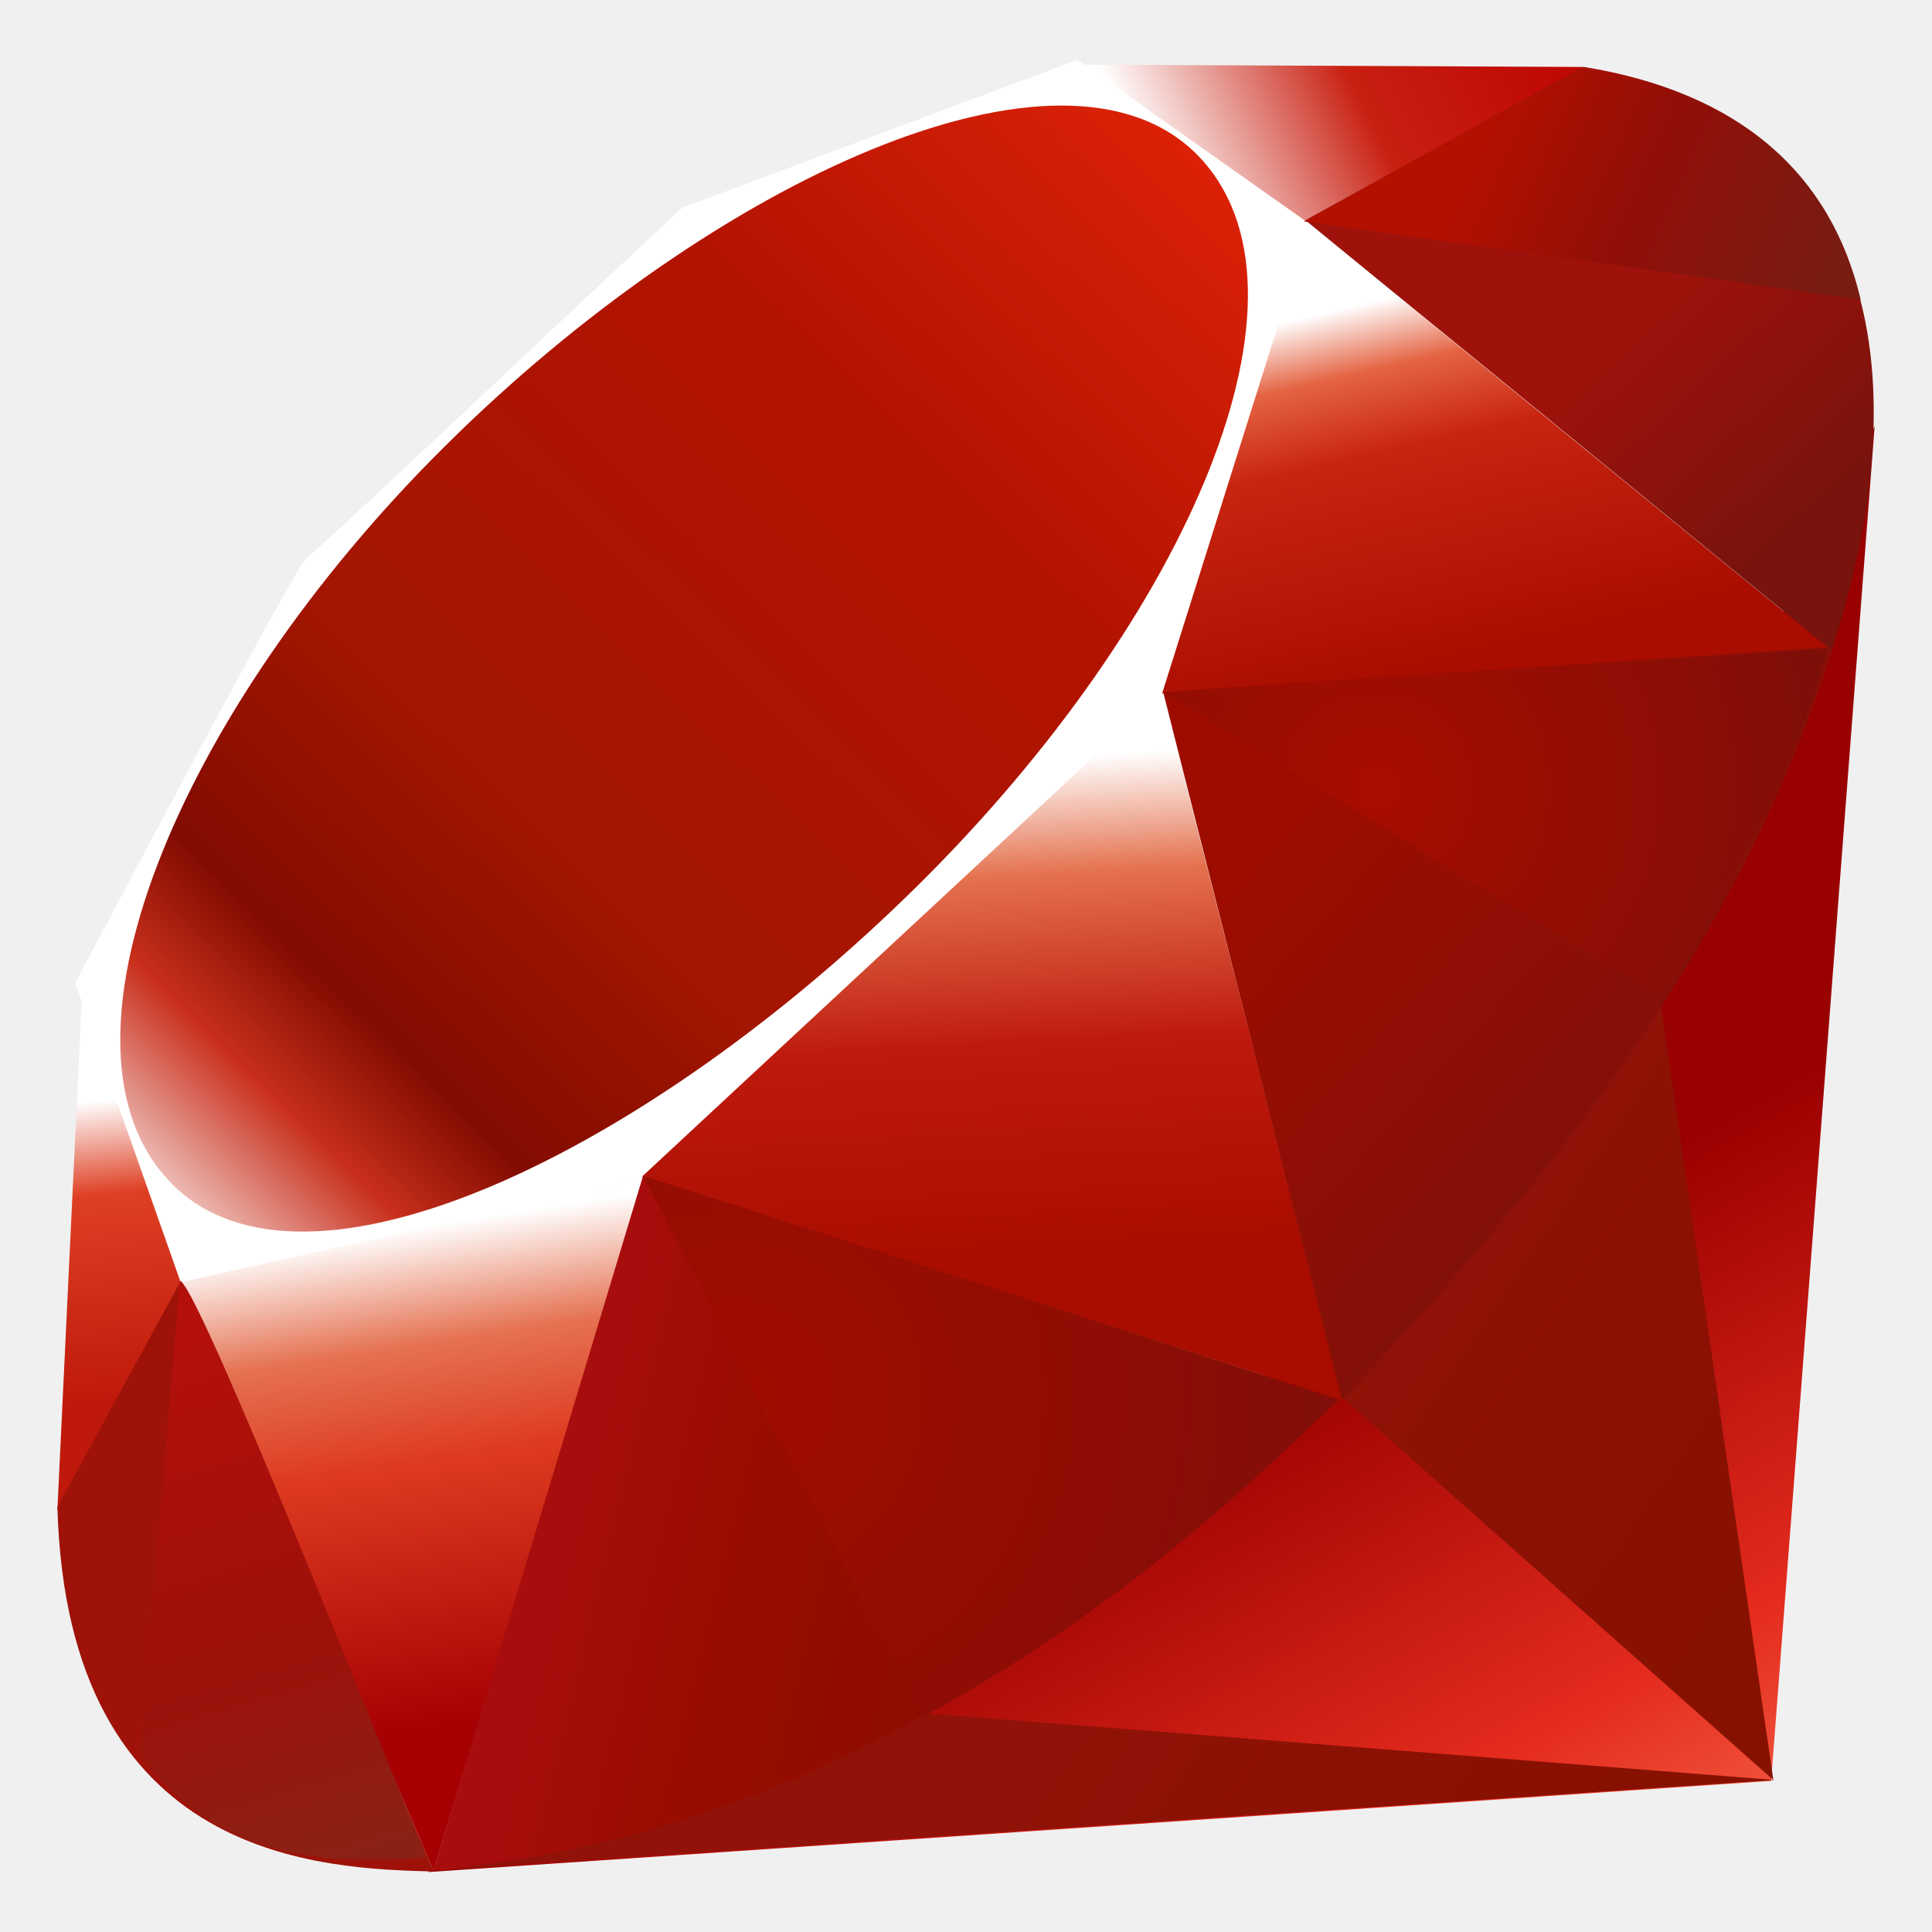
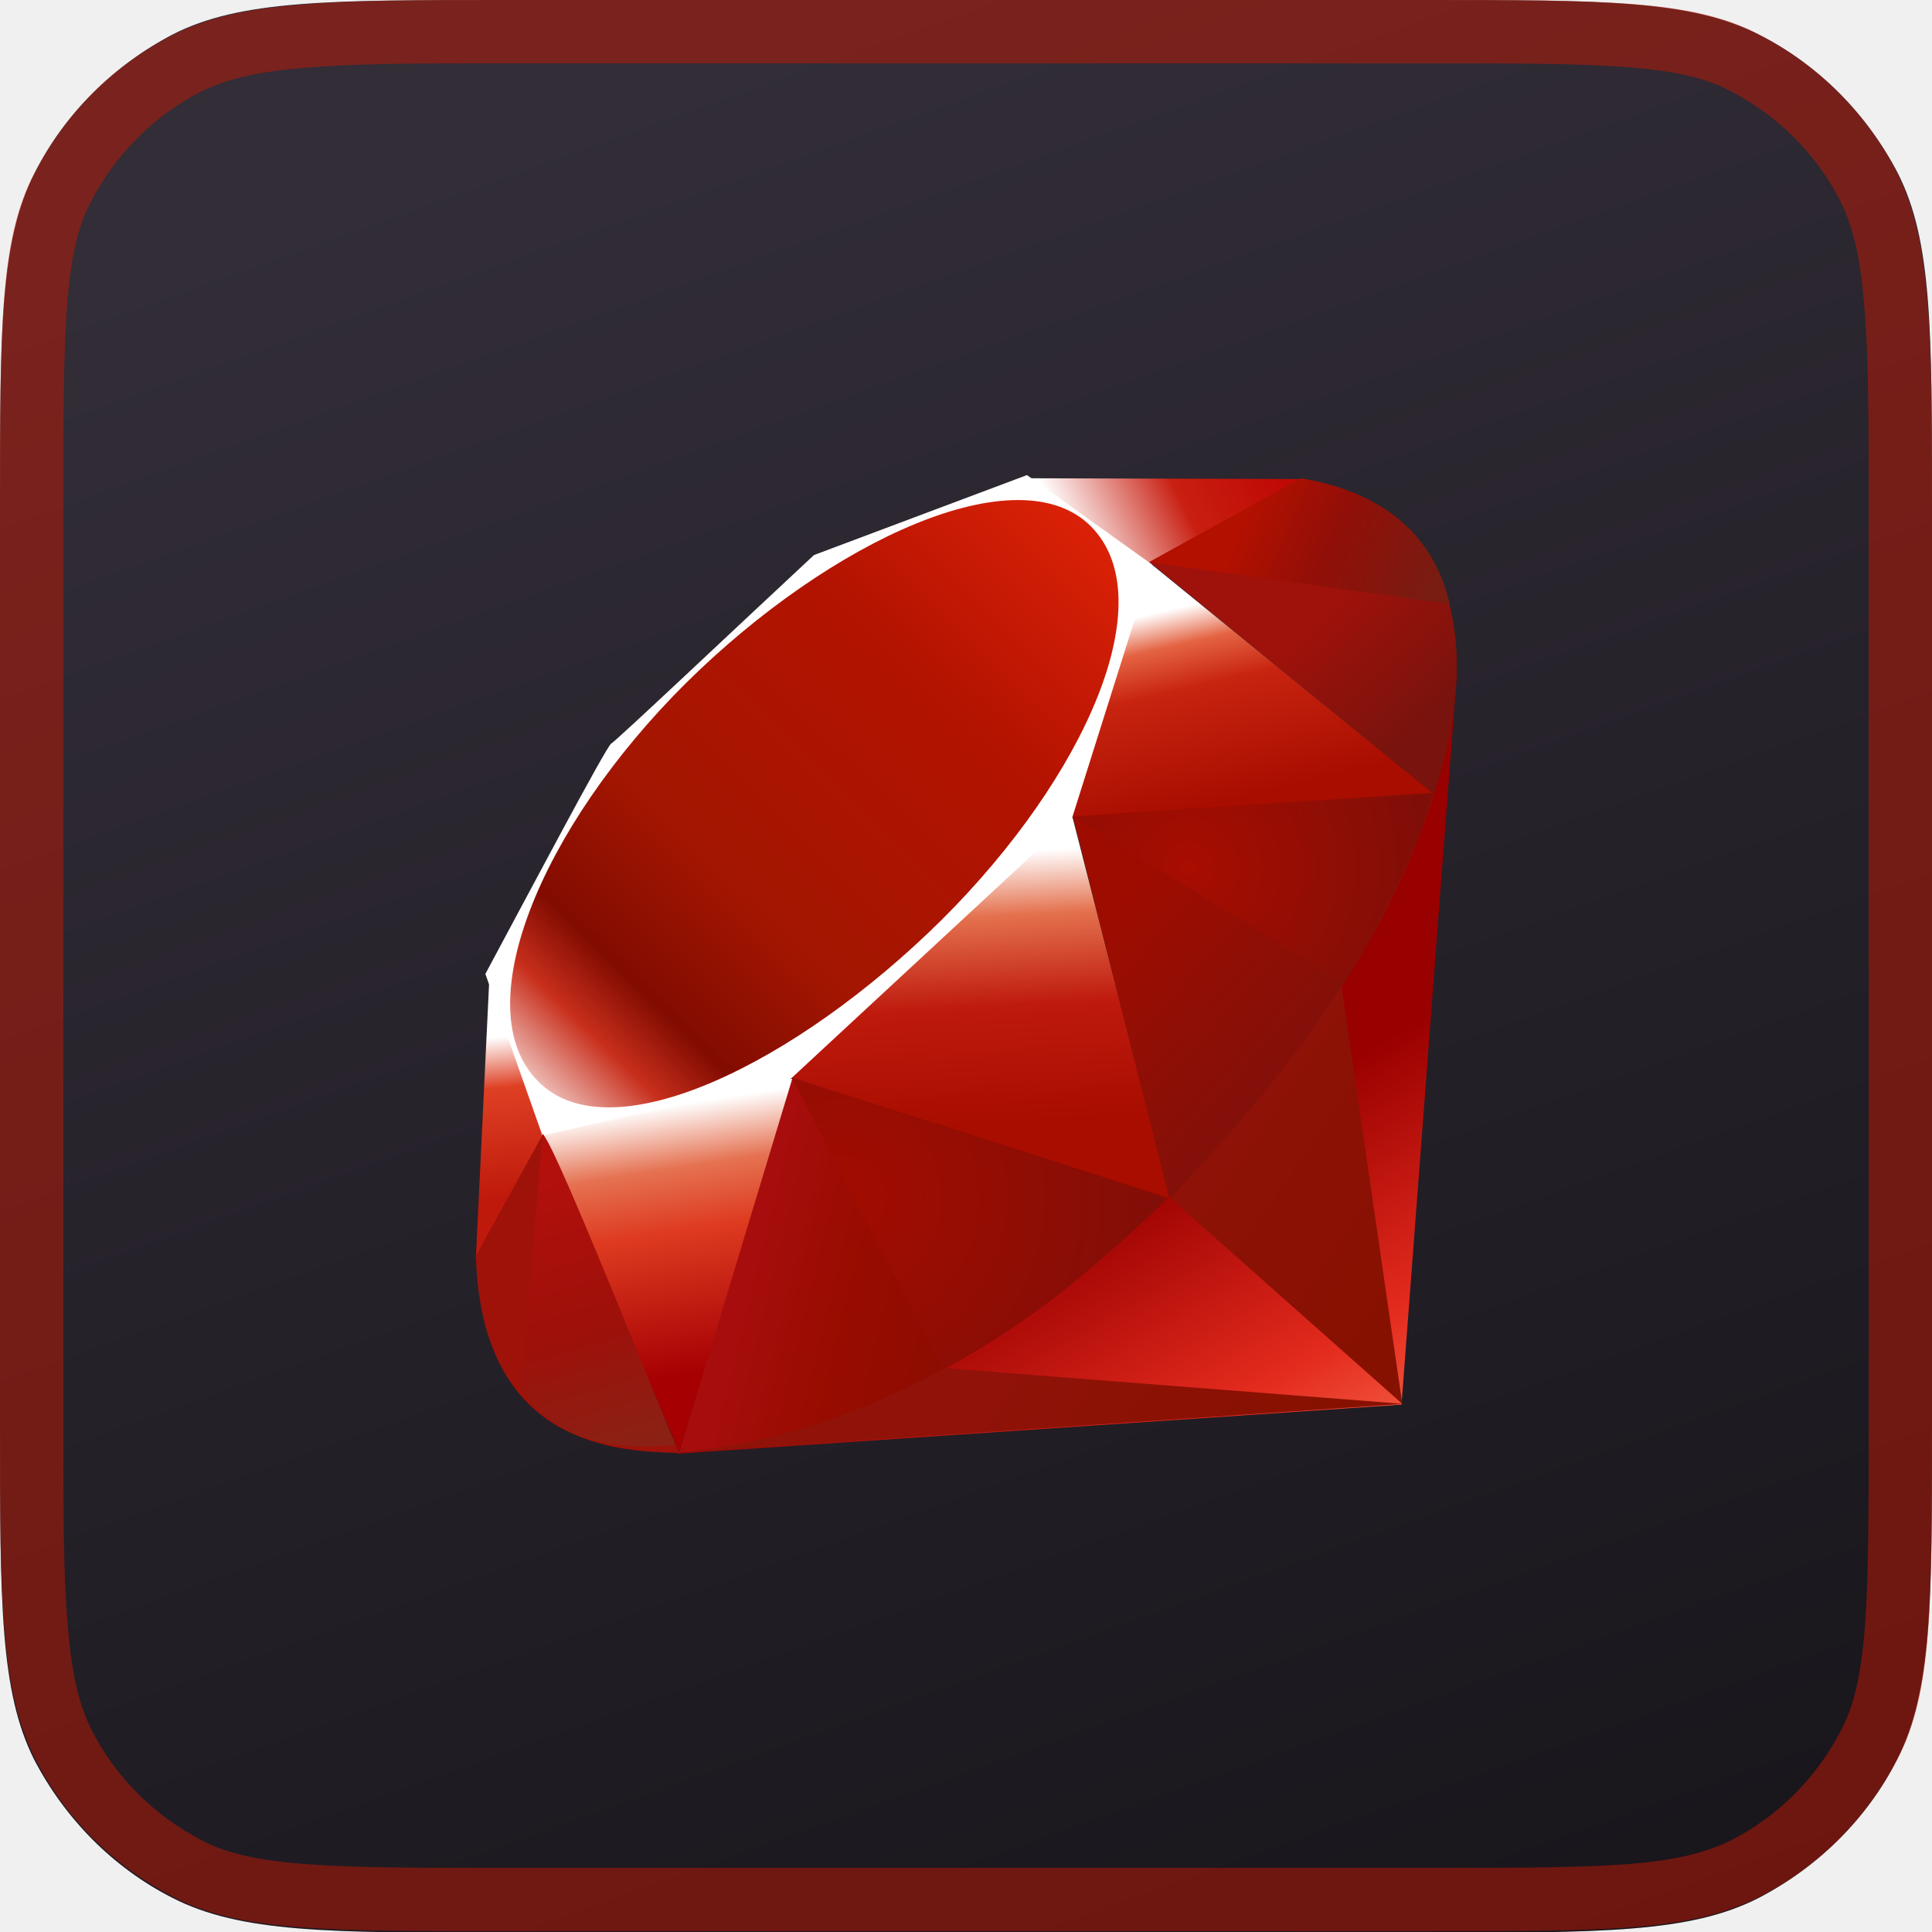
- <svg xmlns="http://www.w3.org/2000/svg" viewBox="0 0 128 128">
-   <linearGradient id="ruby-original-a" gradientUnits="userSpaceOnUse" x1="157.08" y1="2382.05" x2="131.682" y2="2426.892" gradientTransform="matrix(1 0 0 -1 -47.5 2517)">
-     <stop offset="0" stop-color="#FB7655" />
-     <stop offset="0" stop-color="#FB7655" />
-     <stop offset=".41" stop-color="#E42B1E" />
-     <stop offset=".99" stop-color="#900" />
-     <stop offset="1" stop-color="#900" />
+ <svg xmlns="http://www.w3.org/2000/svg" version="1.1" id="Layer_1" x="0px" y="0px" viewBox="0 0 244 244" style="enable-background:new 0 0 244 244;" xml:space="preserve">
+   <style type="text/css">
+ 	.st0{fill:url(#SVGID_1_);}
+ 	.st1{fill:url(#SVGID_00000118369911698241899220000010165564815091557802_);}
+ 	.st2{fill:none;stroke:#C31904;stroke-width:8;stroke-opacity:0.5;}
+ 	.st3{fill-rule:evenodd;clip-rule:evenodd;fill:url(#SVGID_00000119840606600657753370000000842966791239511471_);}
+ 	.st4{fill-rule:evenodd;clip-rule:evenodd;fill:url(#SVGID_00000020384577978801402670000001061583368711336617_);}
+ 	.st5{fill-rule:evenodd;clip-rule:evenodd;fill:url(#SVGID_00000147188307286450316510000006364742869793557399_);}
+ 	.st6{fill-rule:evenodd;clip-rule:evenodd;fill:url(#SVGID_00000014633291594389024380000001140012974302141606_);}
+ 	.st7{fill-rule:evenodd;clip-rule:evenodd;fill:url(#SVGID_00000115511754399588068060000001215115756995533977_);}
+ 	.st8{fill-rule:evenodd;clip-rule:evenodd;fill:url(#SVGID_00000144301284563359660250000011786815553803019907_);}
+ 	.st9{fill-rule:evenodd;clip-rule:evenodd;fill:url(#SVGID_00000101803645698355920580000014578808865478990997_);}
+ 	.st10{fill-rule:evenodd;clip-rule:evenodd;fill:url(#SVGID_00000032612271560955959620000014390724062466358443_);}
+ 	.st11{fill-rule:evenodd;clip-rule:evenodd;fill:#FFFFFF;}
+ 	.st12{fill-rule:evenodd;clip-rule:evenodd;fill:url(#SVGID_00000095306402458599447270000009413985874711327883_);}
+ 	.st13{fill-rule:evenodd;clip-rule:evenodd;fill:url(#SVGID_00000075877142647491346570000010842464254842743478_);}
+ 	.st14{fill-rule:evenodd;clip-rule:evenodd;fill:url(#SVGID_00000090254083776023404420000011053053822056805295_);}
+ 	.st15{fill-rule:evenodd;clip-rule:evenodd;fill:url(#SVGID_00000129901792693965131610000013571783555858522284_);}
+ 	.st16{fill-rule:evenodd;clip-rule:evenodd;fill:#9E1209;}
+ 	.st17{fill-rule:evenodd;clip-rule:evenodd;fill:url(#SVGID_00000066485985307031091290000006124710071376963232_);}
+ 	.st18{fill-rule:evenodd;clip-rule:evenodd;fill:url(#SVGID_00000032614290653555003490000011226150542309471644_);}
+ 	.st19{fill-rule:evenodd;clip-rule:evenodd;fill:url(#SVGID_00000168113722709189261940000007903315498719706045_);}
+ 	.st20{fill-rule:evenodd;clip-rule:evenodd;fill:url(#SVGID_00000069358974968100680650000002614701613847373195_);}
+ </style>
+   <g>
+     <linearGradient id="SVGID_1_" gradientUnits="userSpaceOnUse" x1="87.459" y1="246.548" x2="164.274" y2="14.042" gradientTransform="matrix(1 0 0 -1 0 264)">
+       <stop offset="0" style="stop-color:#FFFFFF" />
+       <stop offset="1" style="stop-color:#D7D7D7" />
+     </linearGradient>
+     <path class="st0" d="M0,64c0-22.4,0-33.6,4.4-42.2c3.8-7.5,10-13.6,17.5-17.5C30.4,0,41.6,0,64,0h116c22.4,0,33.6,0,42.2,4.4   c7.5,3.8,13.6,10,17.5,17.5C244,30.4,244,41.6,244,64v116c0,22.4,0,33.6-4.4,42.2c-3.8,7.5-10,13.6-17.5,17.5   c-8.6,4.4-19.8,4.4-42.2,4.4H64c-22.4,0-33.6,0-42.2-4.4c-7.5-3.8-13.6-10-17.5-17.5C0,213.6,0,202.4,0,180V64z" />
+     <linearGradient id="SVGID_00000139269428707569954510000000220115378750026419_" gradientUnits="userSpaceOnUse" x1="82.151" y1="253.503" x2="170.919" y2="5.118" gradientTransform="matrix(1 0 0 -1 0 264)">
+       <stop offset="0" style="stop-color:#322D37" />
+       <stop offset="1" style="stop-color:#18151B" />
+     </linearGradient>
+     <path style="fill:url(#SVGID_00000139269428707569954510000000220115378750026419_);" d="M0,64c0-22.4,0-33.6,4.4-42.2   c3.8-7.5,10-13.6,17.5-17.5C30.4,0,41.6,0,64,0h116c22.4,0,33.6,0,42.2,4.4c7.5,3.8,13.6,10,17.5,17.5C244,30.4,244,41.6,244,64   v116c0,22.4,0,33.6-4.4,42.2c-3.8,7.5-10,13.6-17.5,17.5c-8.6,4.4-19.8,4.4-42.2,4.4H64c-22.4,0-33.6,0-42.2-4.4   c-7.5-3.8-13.6-10-17.5-17.5C0,213.6,0,202.4,0,180V64z" />
+     <path class="st2" d="M4,64c0-11.3,0-19.5,0.5-25.9c0.5-6.4,1.5-10.8,3.4-14.4c3.5-6.8,9-12.3,15.7-15.7c3.6-1.8,8-2.9,14.4-3.4   C44.5,4,52.7,4,64,4h116c11.3,0,19.5,0,25.9,0.5c6.4,0.5,10.8,1.5,14.4,3.4c6.8,3.5,12.3,9,15.7,15.7c1.8,3.6,2.9,8,3.4,14.4   C240,44.5,240,52.7,240,64v116c0,11.3,0,19.5-0.5,25.9c-0.5,6.4-1.5,10.8-3.4,14.4c-3.5,6.8-9,12.3-15.7,15.7   c-3.6,1.8-8,2.9-14.4,3.4c-6.5,0.5-14.7,0.5-25.9,0.5H64c-11.3,0-19.5,0-25.9-0.5c-6.4-0.5-10.8-1.5-14.4-3.4   c-6.8-3.5-12.3-9-15.7-15.7c-1.8-3.6-2.9-8-3.4-14.4C4,199.5,4,191.3,4,180V64z" />
+   </g>
+   <linearGradient id="SVGID_00000024724297795099724530000006358290723455518894_" gradientUnits="userSpaceOnUse" x1="168.958" y1="69.212" x2="142.832" y2="115.35" gradientTransform="matrix(1 0 0 -1 0 264)">
+     <stop offset="0" style="stop-color:#FB7655" />
+     <stop offset="0.41" style="stop-color:#E42B1E" />
+     <stop offset="0.99" style="stop-color:#990000" />
+     <stop offset="1" style="stop-color:#990000" />
  </linearGradient>
-   <path fill="url(#ruby-original-a)" d="M97.078 83.214L28.34 124.031l89.003-6.04 6.855-89.745z" />
-   <linearGradient id="ruby-original-b" gradientUnits="userSpaceOnUse" x1="169.731" y1="2419.72" x2="136.998" y2="2441.685" gradientTransform="matrix(1 0 0 -1 -47.5 2517)">
-     <stop offset="0" stop-color="#871101" />
-     <stop offset="0" stop-color="#871101" />
-     <stop offset=".99" stop-color="#911209" />
-     <stop offset="1" stop-color="#911209" />
+   <path style="fill-rule:evenodd;clip-rule:evenodd;fill:url(#SVGID_00000024724297795099724530000006358290723455518894_);" d="  M156.1,141.6l-70.7,42l91.6-6.2L184,85L156.1,141.6z" />
+   <linearGradient id="SVGID_00000092424407648168818840000010256068636324989603_" gradientUnits="userSpaceOnUse" x1="181.98" y1="107.969" x2="148.302" y2="130.569" gradientTransform="matrix(1 0 0 -1 0 264)">
+     <stop offset="0" style="stop-color:#871101" />
+     <stop offset="0.99" style="stop-color:#911209" />
+     <stop offset="1" style="stop-color:#911209" />
  </linearGradient>
-   <path fill="url(#ruby-original-b)" d="M117.488 117.93l-7.649-52.799-20.837 27.514z" />
-   <linearGradient id="ruby-original-c" gradientUnits="userSpaceOnUse" x1="143.542" y1="2380.69" x2="110.81" y2="2402.655" gradientTransform="matrix(1 0 0 -1 -47.5 2517)">
-     <stop offset="0" stop-color="#871101" />
-     <stop offset="0" stop-color="#871101" />
-     <stop offset=".99" stop-color="#911209" />
-     <stop offset="1" stop-color="#911209" />
+   <path style="fill-rule:evenodd;clip-rule:evenodd;fill:url(#SVGID_00000092424407648168818840000010256068636324989603_);" d="  M177.1,177.3l-7.9-54.3l-21.4,28.3L177.1,177.3z" />
+   <linearGradient id="SVGID_00000137825974799044269880000010834284792653007261_" gradientUnits="userSpaceOnUse" x1="155.031" y1="67.816" x2="121.353" y2="90.416" gradientTransform="matrix(1 0 0 -1 0 264)">
+     <stop offset="0" style="stop-color:#871101" />
+     <stop offset="0.99" style="stop-color:#911209" />
+     <stop offset="1" style="stop-color:#911209" />
  </linearGradient>
-   <path fill="url(#ruby-original-c)" d="M117.592 117.93l-56.044-4.399-32.91 10.385z" />
-   <linearGradient id="ruby-original-d" gradientUnits="userSpaceOnUse" x1="74.817" y1="2435.622" x2="79.891" y2="2402.644" gradientTransform="matrix(1 0 0 -1 -47.5 2517)">
-     <stop offset="0" stop-color="#fff" />
-     <stop offset="0" stop-color="#fff" />
-     <stop offset=".23" stop-color="#E57252" />
-     <stop offset=".46" stop-color="#DE3B20" />
-     <stop offset=".99" stop-color="#A60003" />
-     <stop offset="1" stop-color="#A60003" />
+   <path style="fill-rule:evenodd;clip-rule:evenodd;fill:url(#SVGID_00000137825974799044269880000010834284792653007261_);" d="  M177.2,177.3l-57.7-4.5l-33.9,10.7L177.2,177.3z" />
+   <linearGradient id="SVGID_00000155856953504766092330000006634993535567430328_" gradientUnits="userSpaceOnUse" x1="84.329" y1="124.33" x2="89.549" y2="90.402" gradientTransform="matrix(1 0 0 -1 0 264)">
+     <stop offset="0" style="stop-color:#FFFFFF" />
+     <stop offset="0.23" style="stop-color:#E57252" />
+     <stop offset="0.46" style="stop-color:#DE3B20" />
+     <stop offset="0.99" style="stop-color:#A60003" />
+     <stop offset="1" style="stop-color:#A60003" />
  </linearGradient>
-   <path fill="url(#ruby-original-d)" d="M28.717 123.928l14.001-45.867-30.81 6.588z" />
-   <linearGradient id="ruby-original-e" gradientUnits="userSpaceOnUse" x1="109.719" y1="2466.413" x2="111.589" y2="2432.757" gradientTransform="matrix(1 0 0 -1 -47.5 2517)">
-     <stop offset="0" stop-color="#fff" />
-     <stop offset="0" stop-color="#fff" />
-     <stop offset=".23" stop-color="#E4714E" />
-     <stop offset=".56" stop-color="#BE1A0D" />
-     <stop offset=".99" stop-color="#A80D00" />
-     <stop offset="1" stop-color="#A80D00" />
+   <path style="fill-rule:evenodd;clip-rule:evenodd;fill:url(#SVGID_00000155856953504766092330000006634993535567430328_);" d="  M85.8,183.4l14.4-47.2L68.5,143L85.8,183.4z" />
+   <linearGradient id="SVGID_00000020377851309994842800000015774812378164679057_" gradientUnits="userSpaceOnUse" x1="120.232" y1="156.008" x2="122.158" y2="121.386" gradientTransform="matrix(1 0 0 -1 0 264)">
+     <stop offset="0" style="stop-color:#FFFFFF" />
+     <stop offset="0.23" style="stop-color:#E4714E" />
+     <stop offset="0.56" style="stop-color:#BE1A0D" />
+     <stop offset="0.99" style="stop-color:#A80D00" />
+     <stop offset="1" style="stop-color:#A80D00" />
  </linearGradient>
-   <path fill="url(#ruby-original-e)" d="M88.996 92.797l-12.882-50.46-36.866 34.558z" />
-   <linearGradient id="ruby-original-f" gradientUnits="userSpaceOnUse" x1="140.691" y1="2497.523" x2="146.289" y2="2473.401" gradientTransform="matrix(1 0 0 -1 -47.5 2517)">
-     <stop offset="0" stop-color="#fff" />
-     <stop offset="0" stop-color="#fff" />
-     <stop offset=".18" stop-color="#E46342" />
-     <stop offset=".4" stop-color="#C82410" />
-     <stop offset=".99" stop-color="#A80D00" />
-     <stop offset="1" stop-color="#A80D00" />
+   <path style="fill-rule:evenodd;clip-rule:evenodd;fill:url(#SVGID_00000020377851309994842800000015774812378164679057_);" d="  M147.8,151.4l-13.3-51.9l-37.9,35.6L147.8,151.4z" />
+   <linearGradient id="SVGID_00000138555001787146243860000016057197008157630894_" gradientUnits="userSpaceOnUse" x1="152.101" y1="188.017" x2="157.859" y2="163.198" gradientTransform="matrix(1 0 0 -1 0 264)">
+     <stop offset="0" style="stop-color:#FFFFFF" />
+     <stop offset="0.18" style="stop-color:#E46342" />
+     <stop offset="0.4" style="stop-color:#C82410" />
+     <stop offset="0.99" style="stop-color:#A80D00" />
+     <stop offset="1" style="stop-color:#A80D00" />
  </linearGradient>
-   <path fill="url(#ruby-original-f)" d="M121.275 43.047L86.426 14.585l-9.704 31.373z" />
-   <linearGradient id="ruby-original-g" gradientUnits="userSpaceOnUse" x1="123.6" y1="2506.018" x2="147.719" y2="2518.077" gradientTransform="matrix(1 0 0 -1 -47.5 2517)">
-     <stop offset="0" stop-color="#fff" />
-     <stop offset="0" stop-color="#fff" />
-     <stop offset=".54" stop-color="#C81F11" />
-     <stop offset=".99" stop-color="#BF0905" />
-     <stop offset="1" stop-color="#BF0905" />
+   <path style="fill-rule:evenodd;clip-rule:evenodd;fill:url(#SVGID_00000138555001787146243860000016057197008157630894_);" d="  M181,100.2L145.1,71l-10,32.3L181,100.2z" />
+   <linearGradient id="SVGID_00000101813621099181844180000016842472326749954465_" gradientUnits="userSpaceOnUse" x1="134.518" y1="196.756" x2="159.332" y2="209.16" gradientTransform="matrix(1 0 0 -1 0 264)">
+     <stop offset="0" style="stop-color:#FFFFFF" />
+     <stop offset="0.54" style="stop-color:#C81F11" />
+     <stop offset="0.99" style="stop-color:#BF0905" />
+     <stop offset="1" style="stop-color:#BF0905" />
  </linearGradient>
-   <path fill="url(#ruby-original-g)" d="M104.978 4.437L84.481 15.764 71.551 4.285z" />
-   <linearGradient id="ruby-original-h" gradientUnits="userSpaceOnUse" x1="53.674" y1="2444.028" x2="55.66" y2="2424.153" gradientTransform="matrix(1 0 0 -1 -47.5 2517)">
-     <stop offset="0" stop-color="#fff" />
-     <stop offset="0" stop-color="#fff" />
-     <stop offset=".31" stop-color="#DE4024" />
-     <stop offset=".99" stop-color="#BF190B" />
-     <stop offset="1" stop-color="#BF190B" />
+   <path style="fill-rule:evenodd;clip-rule:evenodd;fill:url(#SVGID_00000101813621099181844180000016842472326749954465_);" d="  M164.2,60.5l-21.1,11.7l-13.3-11.8L164.2,60.5z" />
+   <linearGradient id="SVGID_00000106140116289296186590000001989937346540462248_" gradientUnits="userSpaceOnUse" x1="62.571" y1="132.982" x2="64.616" y2="112.533" gradientTransform="matrix(1 0 0 -1 0 264)">
+     <stop offset="0" style="stop-color:#FFFFFF" />
+     <stop offset="0.31" style="stop-color:#DE4024" />
+     <stop offset="0.99" style="stop-color:#BF190B" />
+     <stop offset="1" style="stop-color:#BF190B" />
  </linearGradient>
-   <path fill="url(#ruby-original-h)" d="M3.802 100.034l8.586-15.659L5.442 65.72z" />
-   <path fill="#fff" d="M4.981 65.131l6.987 19.821 30.365-6.812L77 45.922l9.783-31.075L71.38 3.969l-26.19 9.802c-8.252 7.675-24.263 22.86-24.84 23.146-.573.291-10.575 19.195-15.369 28.214z" />
-   <linearGradient id="ruby-original-i" gradientUnits="userSpaceOnUse" x1="40.026" y1="2418.781" x2="133.345" y2="2514.739" gradientTransform="matrix(1 0 0 -1 -47.5 2517)">
-     <stop offset="0" stop-color="#BD0012" />
-     <stop offset="0" stop-color="#BD0012" />
-     <stop offset=".07" stop-color="#fff" />
-     <stop offset=".17" stop-color="#fff" />
-     <stop offset=".27" stop-color="#C82F1C" />
-     <stop offset=".33" stop-color="#820C01" />
-     <stop offset=".46" stop-color="#A31601" />
-     <stop offset=".72" stop-color="#B31301" />
-     <stop offset=".99" stop-color="#E82609" />
-     <stop offset="1" stop-color="#E82609" />
+   <path style="fill-rule:evenodd;clip-rule:evenodd;fill:url(#SVGID_00000106140116289296186590000001989937346540462248_);" d="  M60.1,158.9l8.8-16.1l-7.1-19.2L60.1,158.9z" />
+   <path class="st11" d="M61.3,123l7.2,20.4l31.2-7l35.7-33.1l10.1-32L129.7,60l-26.9,10.1c-8.5,7.9-25,23.5-25.6,23.8  C76.6,94.2,66.3,113.7,61.3,123z" />
+   <linearGradient id="SVGID_00000010294644390868796270000010933121380308428678_" gradientUnits="userSpaceOnUse" x1="48.528" y1="107.005" x2="144.536" y2="205.725" gradientTransform="matrix(1 0 0 -1 0 264)">
+     <stop offset="0" style="stop-color:#BD0012" />
+     <stop offset="7.000000e-02" style="stop-color:#FFFFFF" />
+     <stop offset="0.17" style="stop-color:#FFFFFF" />
+     <stop offset="0.27" style="stop-color:#C82F1C" />
+     <stop offset="0.33" style="stop-color:#820C01" />
+     <stop offset="0.46" style="stop-color:#A31601" />
+     <stop offset="0.72" style="stop-color:#B31301" />
+     <stop offset="0.99" style="stop-color:#E82609" />
+     <stop offset="1" style="stop-color:#E82609" />
  </linearGradient>
-   <path fill="url(#ruby-original-i)" d="M29.519 29.521c17.882-17.73 40.937-28.207 49.785-19.28 8.843 8.926-.534 30.62-18.418 48.345-17.884 17.725-40.653 28.779-49.493 19.852-8.849-8.92.242-31.191 18.126-48.917z" />
-   <linearGradient id="ruby-original-j" gradientUnits="userSpaceOnUse" x1="111.507" y1="2409.102" x2="83.398" y2="2416.039" gradientTransform="matrix(1 0 0 -1 -47.5 2517)">
-     <stop offset="0" stop-color="#8C0C01" />
-     <stop offset="0" stop-color="#8C0C01" />
-     <stop offset=".54" stop-color="#990C00" />
-     <stop offset=".99" stop-color="#A80D0E" />
-     <stop offset="1" stop-color="#A80D0E" />
+   <path style="fill-rule:evenodd;clip-rule:evenodd;fill:url(#SVGID_00000010294644390868796270000010933121380308428678_);" d="  M86.6,86.3c18.4-18.2,42.1-29,51.2-19.8c9.1,9.2-0.6,31.5-18.9,49.7c-18.4,18.2-41.8,29.6-50.9,20.4  C58.8,127.5,68.2,104.6,86.6,86.3z" />
+   <linearGradient id="SVGID_00000070104337042186687750000011849981922169602495_" gradientUnits="userSpaceOnUse" x1="122.07" y1="97.05" x2="93.155" y2="104.183" gradientTransform="matrix(1 0 0 -1 0 264)">
+     <stop offset="0" style="stop-color:#8C0C01" />
+     <stop offset="0.54" style="stop-color:#990C00" />
+     <stop offset="0.99" style="stop-color:#A80D0E" />
+     <stop offset="1" style="stop-color:#A80D0E" />
  </linearGradient>
-   <path fill="url(#ruby-original-j)" d="M28.717 123.909l13.89-46.012 46.135 14.82c-16.68 15.642-35.233 28.865-60.025 31.192z" />
-   <linearGradient id="ruby-original-k" gradientUnits="userSpaceOnUse" x1="159.785" y1="2442.837" x2="134.814" y2="2465.217" gradientTransform="matrix(1 0 0 -1 -47.5 2517)">
-     <stop offset="0" stop-color="#7E110B" />
-     <stop offset="0" stop-color="#7E110B" />
-     <stop offset=".99" stop-color="#9E0C00" />
-     <stop offset="1" stop-color="#9E0C00" />
+   <path style="fill-rule:evenodd;clip-rule:evenodd;fill:url(#SVGID_00000070104337042186687750000011849981922169602495_);" d="  M85.8,183.4l14.3-47.3l47.5,15.2C130.4,167.4,111.3,181,85.8,183.4z" />
+   <linearGradient id="SVGID_00000091704205926214303270000005643268848976452502_" gradientUnits="userSpaceOnUse" x1="171.747" y1="131.755" x2="146.052" y2="154.78" gradientTransform="matrix(1 0 0 -1 0 264)">
+     <stop offset="0" style="stop-color:#7E110B" />
+     <stop offset="0.99" style="stop-color:#9E0C00" />
+     <stop offset="1" style="stop-color:#9E0C00" />
  </linearGradient>
-   <path fill="url(#ruby-original-k)" d="M77.062 45.831l11.844 46.911c13.934-14.65 26.439-30.401 32.563-49.883l-44.407 2.972z" />
-   <linearGradient id="ruby-original-l" gradientUnits="userSpaceOnUse" x1="168.959" y1="2483.901" x2="156.521" y2="2497.199" gradientTransform="matrix(1 0 0 -1 -47.5 2517)">
-     <stop offset="0" stop-color="#79130D" />
-     <stop offset="0" stop-color="#79130D" />
-     <stop offset=".99" stop-color="#9E120B" />
-     <stop offset="1" stop-color="#9E120B" />
+   <path style="fill-rule:evenodd;clip-rule:evenodd;fill:url(#SVGID_00000091704205926214303270000005643268848976452502_);" d="  M135.5,103.1l12.2,48.3c14.3-15.1,27.2-31.3,33.5-51.3L135.5,103.1z" />
+   <linearGradient id="SVGID_00000012454963719598521990000002256228622956570516_" gradientUnits="userSpaceOnUse" x1="181.175" y1="174" x2="168.377" y2="187.685" gradientTransform="matrix(1 0 0 -1 0 264)">
+     <stop offset="0" style="stop-color:#79130D" />
+     <stop offset="0.99" style="stop-color:#9E120B" />
+     <stop offset="1" style="stop-color:#9E120B" />
  </linearGradient>
-   <path fill="url(#ruby-original-l)" d="M121.348 43.097c4.74-14.305 5.833-34.825-16.517-38.635l-18.339 10.13 34.856 28.505z" />
-   <path fill="#9E1209" d="M3.802 99.828c.656 23.608 17.689 23.959 24.945 24.167l-16.759-39.14-8.186 14.973z" />
-   <radialGradient id="ruby-original-m" cx="138.703" cy="2464.789" r="30.601" gradientTransform="matrix(1 0 0 -1 -47.5 2517)" gradientUnits="userSpaceOnUse">
-     <stop offset="0" stop-color="#A80D00" />
-     <stop offset="0" stop-color="#A80D00" />
-     <stop offset=".99" stop-color="#7E0E08" />
-     <stop offset="1" stop-color="#7E0E08" />
+   <path style="fill-rule:evenodd;clip-rule:evenodd;fill:url(#SVGID_00000012454963719598521990000002256228622956570516_);" d="  M181.1,100.3c4.9-14.7,6-35.8-17-39.7L145.2,71L181.1,100.3z" />
+   <path class="st16" d="M60.1,158.6c0.7,24.3,18.2,24.7,25.7,24.9l-17.2-40.3L60.1,158.6z" />
+   <radialGradient id="SVGID_00000008849797610769754150000015330367076544418201_" cx="-365.788" cy="620.788" r="1" gradientTransform="matrix(31.4837 0 0 -31.4837 11666.404 19654.359)" gradientUnits="userSpaceOnUse">
+     <stop offset="0" style="stop-color:#A80D00" />
+     <stop offset="0.99" style="stop-color:#7E0E08" />
+     <stop offset="1" style="stop-color:#7E0E08" />
  </radialGradient>
-   <path fill="url(#ruby-original-m)" d="M77.128 45.904c10.708 6.581 32.286 19.798 32.723 20.041.68.383 9.304-14.542 11.261-22.976l-43.984 2.935z" />
-   <radialGradient id="ruby-original-n" cx="96.325" cy="2424.465" r="40.679" gradientTransform="matrix(1 0 0 -1 -47.5 2517)" gradientUnits="userSpaceOnUse">
-     <stop offset="0" stop-color="#A30C00" />
-     <stop offset="0" stop-color="#A30C00" />
-     <stop offset=".99" stop-color="#800E08" />
-     <stop offset="1" stop-color="#800E08" />
+   <path style="fill-rule:evenodd;clip-rule:evenodd;fill:url(#SVGID_00000008849797610769754150000015330367076544418201_);" d="  M135.6,103.2c11,6.8,33.2,20.4,33.7,20.6c0.7,0.4,9.6-15,11.6-23.6L135.6,103.2z" />
+   <radialGradient id="SVGID_00000164474533829663395380000005271867644922778026_" cx="-368.565" cy="623.565" r="1" gradientTransform="matrix(41.8491 0 0 -41.849 15530.564 26246.715)" gradientUnits="userSpaceOnUse">
+     <stop offset="0" style="stop-color:#A30C00" />
+     <stop offset="0.99" style="stop-color:#800E08" />
+     <stop offset="1" style="stop-color:#800E08" />
  </radialGradient>
-   <path fill="url(#ruby-original-n)" d="M42.589 77.897l18.57 35.828c10.98-5.955 19.579-13.211 27.454-20.983L42.589 77.897z" />
-   <linearGradient id="ruby-original-o" gradientUnits="userSpaceOnUse" x1="67.509" y1="2393.115" x2="57.373" y2="2427.506" gradientTransform="matrix(1 0 0 -1 -47.5 2517)">
-     <stop offset="0" stop-color="#8B2114" />
-     <stop offset="0" stop-color="#8B2114" />
-     <stop offset=".43" stop-color="#9E100A" />
-     <stop offset=".99" stop-color="#B3100C" />
-     <stop offset="1" stop-color="#B3100C" />
+   <path style="fill-rule:evenodd;clip-rule:evenodd;fill:url(#SVGID_00000164474533829663395380000005271867644922778026_);" d="  M100,136.1l19.1,36.9c11.3-6.1,20.1-13.6,28.2-21.6L100,136.1z" />
+   <linearGradient id="SVGID_00000049929594934387169310000003380713444620976786_" gradientUnits="userSpaceOnUse" x1="76.809" y1="80.599" x2="66.38" y2="115.984" gradientTransform="matrix(1 0 0 -1 0 264)">
+     <stop offset="0" style="stop-color:#8B2114" />
+     <stop offset="0.43" style="stop-color:#9E100A" />
+     <stop offset="0.99" style="stop-color:#B3100C" />
+     <stop offset="1" style="stop-color:#B3100C" />
  </linearGradient>
-   <path fill="url(#ruby-original-o)" d="M11.914 84.904l-2.631 31.331c4.964 6.781 11.794 7.371 18.96 6.842-5.184-12.9-15.538-38.696-16.329-38.173z" />
-   <linearGradient id="ruby-original-p" gradientUnits="userSpaceOnUse" x1="145.272" y1="2507.076" x2="167.996" y2="2497.045" gradientTransform="matrix(1 0 0 -1 -47.5 2517)">
-     <stop offset="0" stop-color="#B31000" />
-     <stop offset="0" stop-color="#B31000" />
-     <stop offset=".44" stop-color="#910F08" />
-     <stop offset=".99" stop-color="#791C12" />
-     <stop offset="1" stop-color="#791C12" />
+   <path style="fill-rule:evenodd;clip-rule:evenodd;fill:url(#SVGID_00000049929594934387169310000003380713444620976786_);" d="  M68.5,143.3l-2.7,32.2c5.1,7,12.1,7.6,19.5,7C79.9,169.3,69.3,142.8,68.5,143.3z" />
+   <linearGradient id="SVGID_00000053525750584881366750000013047667621821161633_" gradientUnits="userSpaceOnUse" x1="156.81" y1="197.846" x2="180.192" y2="187.524" gradientTransform="matrix(1 0 0 -1 0 264)">
+     <stop offset="0" style="stop-color:#B31000" />
+     <stop offset="0.44" style="stop-color:#910F08" />
+     <stop offset="0.99" style="stop-color:#791C12" />
+     <stop offset="1" style="stop-color:#791C12" />
  </linearGradient>
-   <path fill="url(#ruby-original-p)" d="M86.384 14.67l36.891 5.177c-1.969-8.343-8.015-13.727-18.32-15.41L86.384 14.67z" />
+   <path style="fill-rule:evenodd;clip-rule:evenodd;fill:url(#SVGID_00000053525750584881366750000013047667621821161633_);" d="  M145.1,71l38,5.3c-2-8.6-8.2-14.1-18.8-15.9L145.1,71z" />
</svg>
